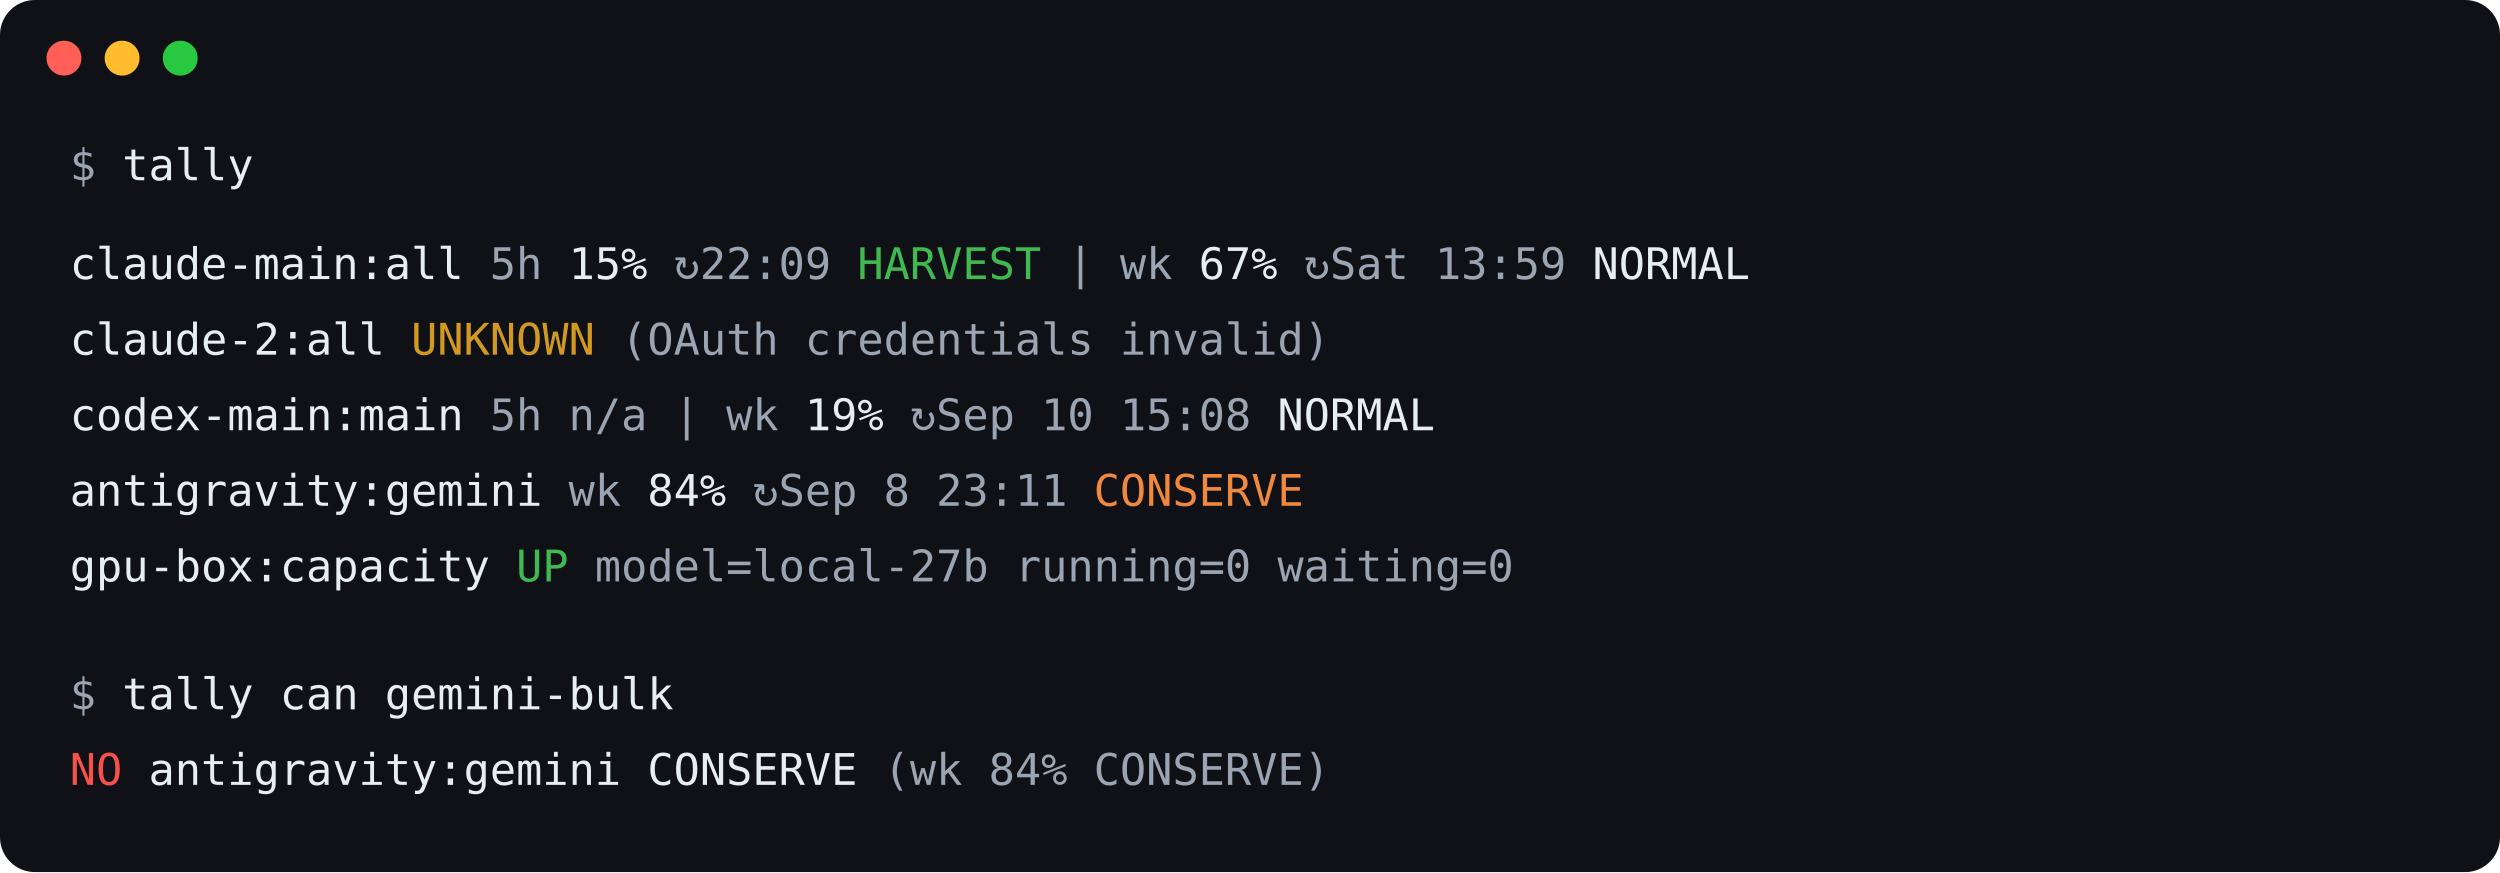
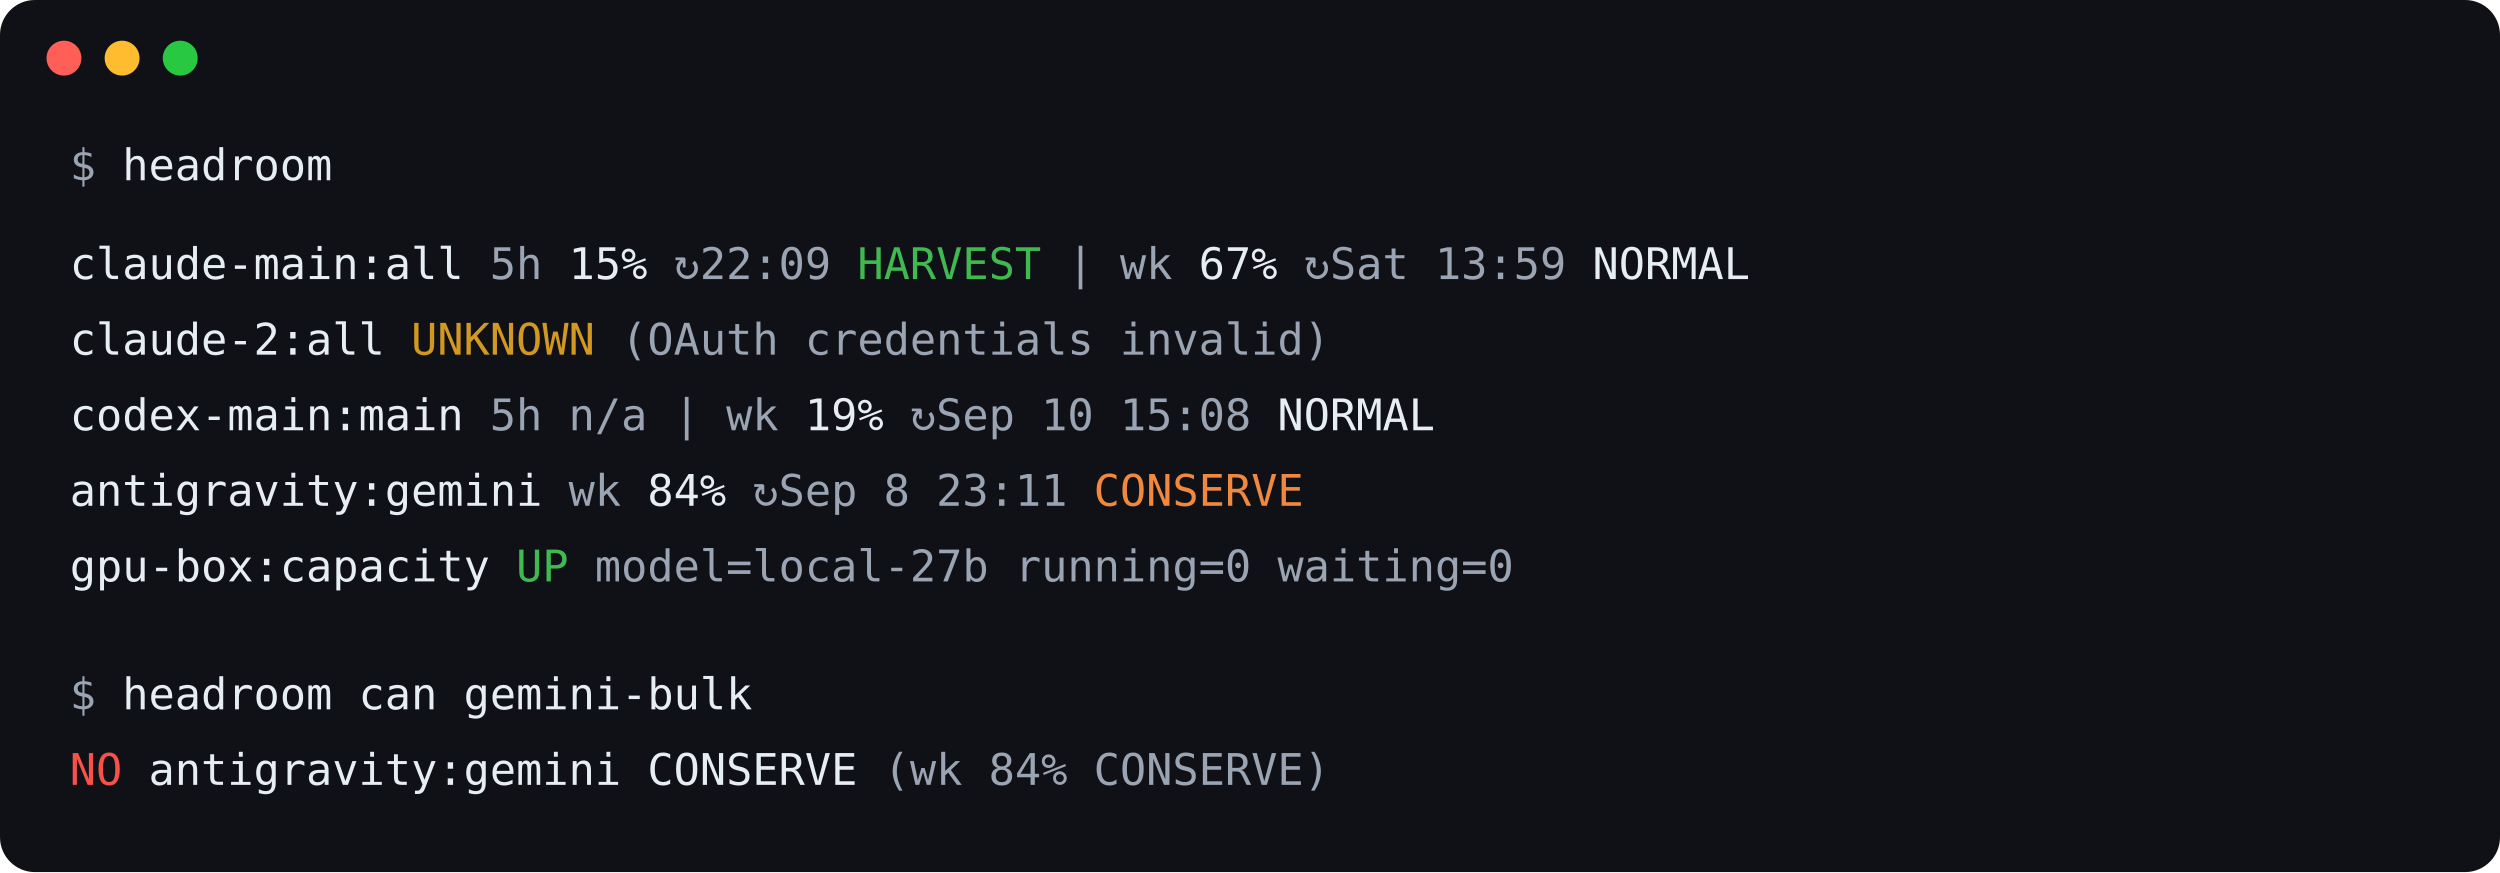
<svg xmlns="http://www.w3.org/2000/svg" width="860" height="300" viewBox="0 0 860 300" font-family="SFMono-Regular,Menlo,Consolas,monospace" font-size="15">
  <rect width="860" height="300" rx="12" fill="#0f1117" />
  <circle cx="22" cy="20" r="6" fill="#ff5f57" />
  <circle cx="42" cy="20" r="6" fill="#febc2e" />
  <circle cx="62" cy="20" r="6" fill="#28c840" />
-   <text x="24" y="62" fill="#9aa4b2">$ <tspan fill="#e6edf3">tally</tspan>
+   <text x="24" y="62" fill="#9aa4b2">$ <tspan fill="#e6edf3">headroom</tspan>
  </text>
  <text x="24" y="96" fill="#e6edf3">claude-main:all     <tspan fill="#9aa4b2">5h</tspan> 15% <tspan fill="#9aa4b2">↻22:09</tspan>
    <tspan fill="#3fb950">HARVEST</tspan>
    <tspan fill="#9aa4b2">| wk</tspan> 67% <tspan fill="#9aa4b2">↻Sat 13:59</tspan>
    <tspan fill="#e6edf3">NORMAL</tspan>
  </text>
  <text x="24" y="122" fill="#e6edf3">claude-2:all        <tspan fill="#d29922">UNKNOWN</tspan>
    <tspan fill="#9aa4b2">(OAuth credentials invalid)</tspan>
  </text>
  <text x="24" y="148" fill="#e6edf3">codex-main:main     <tspan fill="#9aa4b2">5h n/a | wk</tspan> 19% <tspan fill="#9aa4b2">↻Sep 10 15:08</tspan> NORMAL</text>
  <text x="24" y="174" fill="#e6edf3">antigravity:gemini  <tspan fill="#9aa4b2">wk</tspan> 84% <tspan fill="#9aa4b2">↻Sep 8 23:11</tspan>
    <tspan fill="#f0883e">CONSERVE</tspan>
  </text>
  <text x="24" y="200" fill="#e6edf3">gpu-box:capacity      <tspan fill="#3fb950">UP</tspan>
    <tspan fill="#9aa4b2">model=local-27b running=0 waiting=0</tspan>
  </text>
-   <text x="24" y="244" fill="#9aa4b2">$ <tspan fill="#e6edf3">tally can gemini-bulk</tspan>
+   <text x="24" y="244" fill="#9aa4b2">$ <tspan fill="#e6edf3">headroom can gemini-bulk</tspan>
  </text>
  <text x="24" y="270" fill="#f85149">NO <tspan fill="#e6edf3">antigravity:gemini CONSERVE</tspan>
    <tspan fill="#9aa4b2">(wk 84% CONSERVE)</tspan>
  </text>
</svg>
